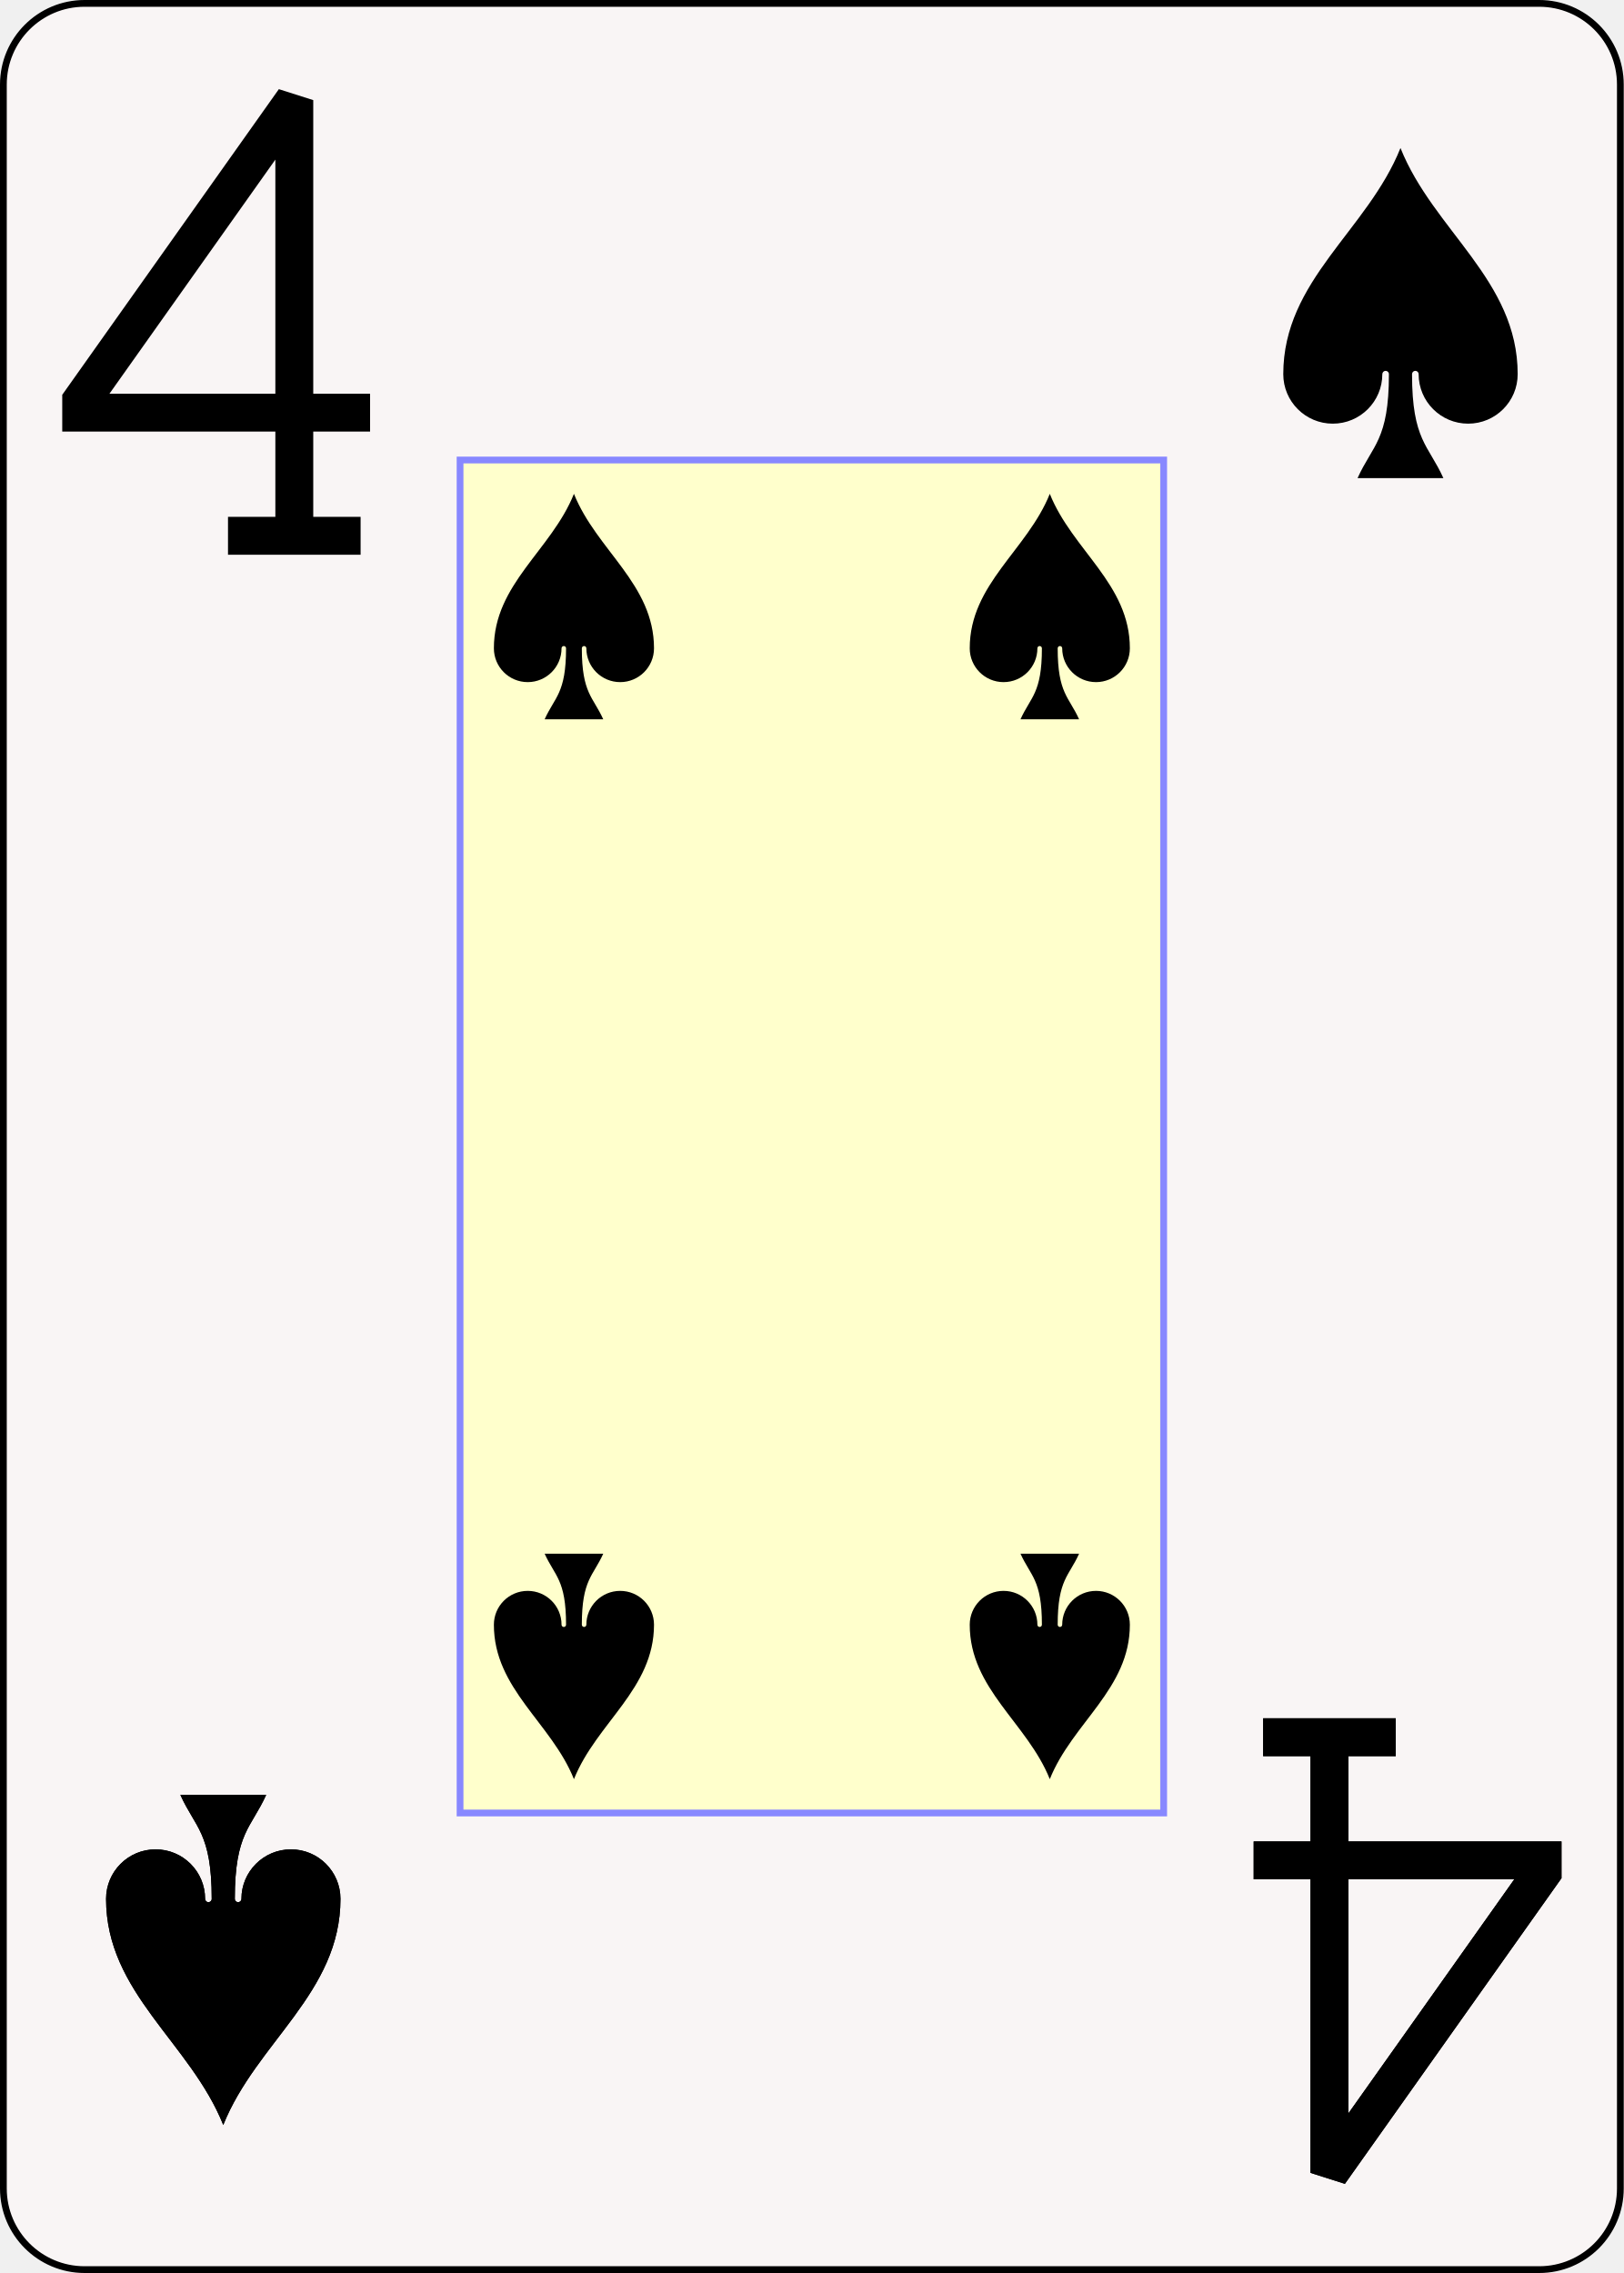
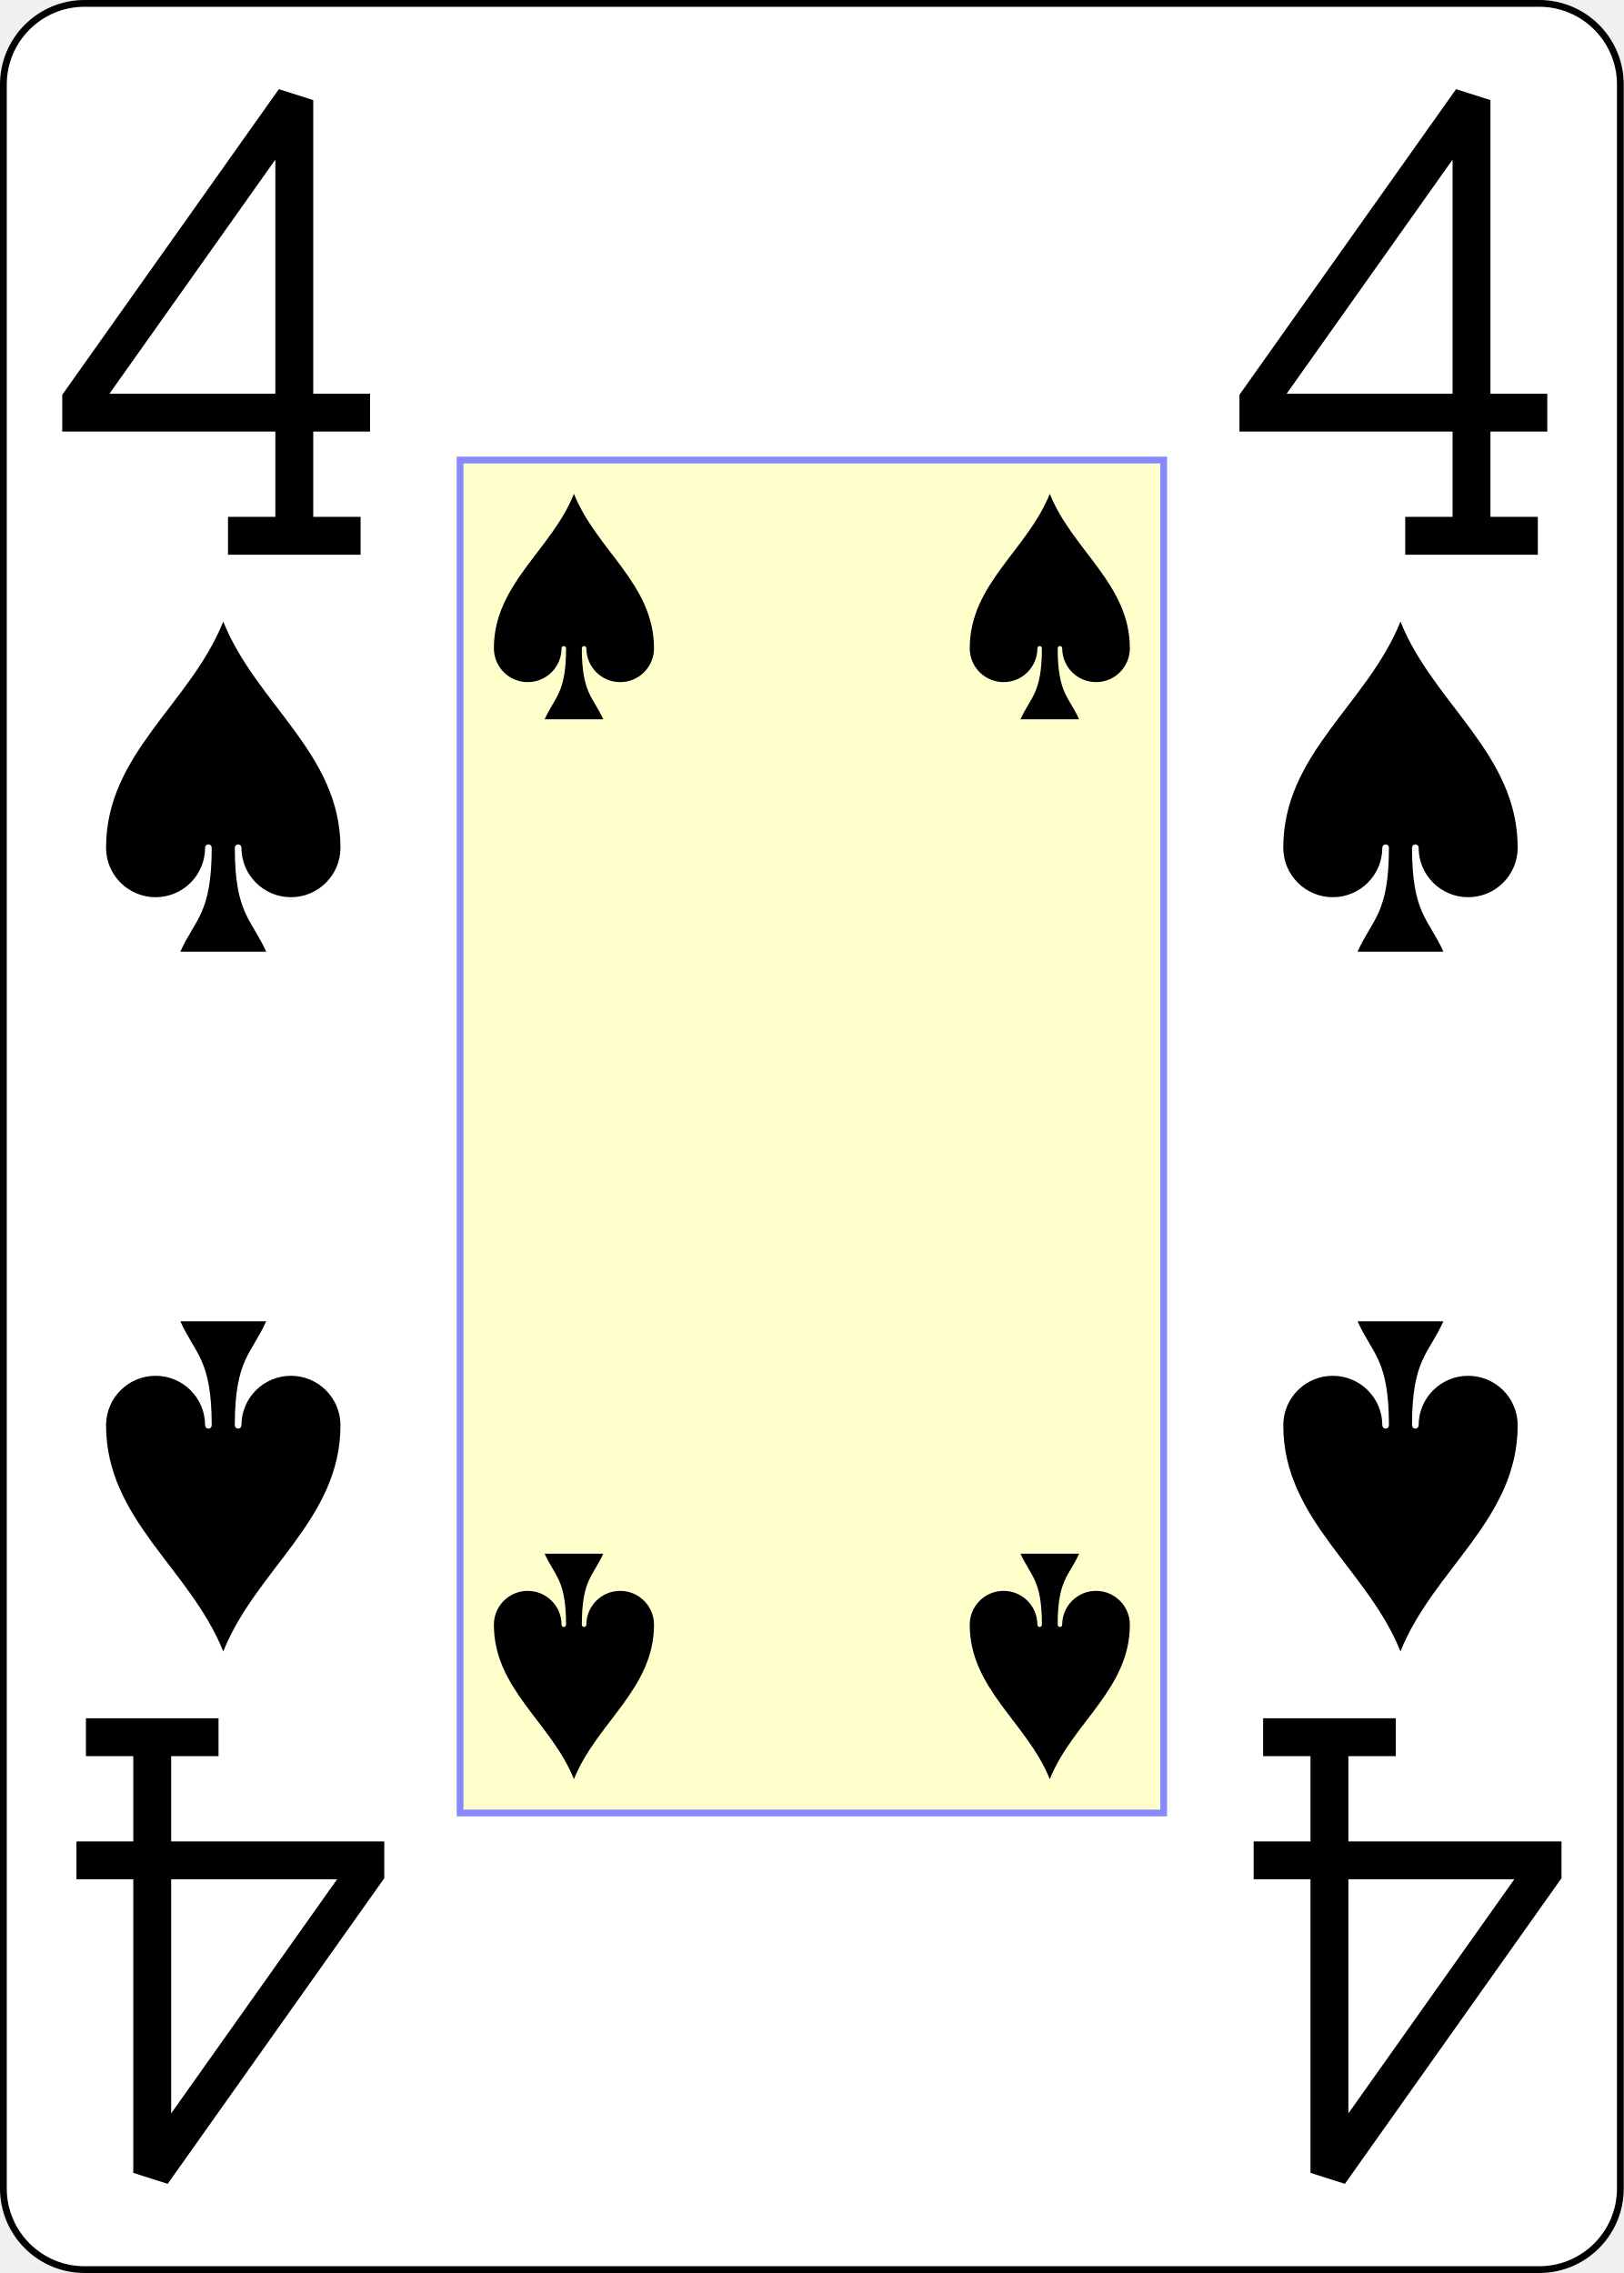
<svg xmlns="http://www.w3.org/2000/svg" xmlns:xlink="http://www.w3.org/1999/xlink" class="card" face="4S" height="3.5in" preserveAspectRatio="none" viewBox="-120 -168 240 336" width="2.5in">
-   <clipPath id="QS" clipPathUnits="objectBoundingBox">
-     <path d="M0 -0.103v1.2h0.58l-0.18 -0.5l0.18 -0.2l-0.18 -0.5z" />
-   </clipPath>
  <defs>
    <symbol id="SS4" viewBox="-600 -600 1200 1200" preserveAspectRatio="xMinYMid">
-       <rect x="-500" y="-500" width="1000" height="1000" opacity="0" />
      <path d="M0 -500C100 -250 355 -100 355 185A150 150 0 0 1 55 185A10 10 0 0 0 35 185C35 385 85 400 130 500L-130 500C-85 400 -35 385 -35 185A10 10 0 0 0 -55 185A150 150 0 0 1 -355 185C-355 -100 -100 -250 0 -500Z" fill="black" />
    </symbol>
    <symbol id="VS4" viewBox="-500 -500 1000 1000" preserveAspectRatio="xMinYMid">
      <path d="M50 460L250 460M150 460L150 -460L-300 175L-300 200L270 200" stroke="black" stroke-width="80" stroke-linecap="square" stroke-miterlimit="1.5" fill="none" />
    </symbol>
    <rect id="XS4" width="104" height="200" x="-52" y="-100" />
  </defs>
-   <rect width="239" height="335" x="-119.5" y="-167.5" rx="12" ry="12" fill="#f9f5f5" stroke="black" />
+   <rect width="239" height="335" x="-119.5" y="-167.5" rx="12" ry="12" fill="white" stroke="black" />
  <use xlink:href="#XS4" width="104" height="200" stroke="#88f" fill="#FFC" />
  <use xlink:href="#VS4" height="70" width="70" x="-122" y="-156" />
-   <use xlink:href="#SS4" height="58.558" width="58.558" x="57.721" y="-151" />
-   <use xlink:href="#SS4" height="40" width="40" x="-55.167" y="-98.334" clip-path="url(#QS)" />
-   <use xlink:href="#SS4" height="40" width="40" x="15.167" y="-98.334" clip-path="url(#QS)" />
-   <use xlink:href="#SS4" height="40" width="40" x="-55.167" y="58.334" clip-path="url(#QS)" />
-   <use xlink:href="#SS4" height="40" width="40" x="15.167" y="58.334" clip-path="url(#QS)" />
+   <use xlink:href="#VS4" height="70" width="70" x="52" y="-156" />
+   <use xlink:href="#SS4" height="58.558" width="58.558" x="-116.279" y="-81" />
+   <use xlink:href="#SS4" height="58.558" width="58.558" x="57.721" y="-81" />
+   <use xlink:href="#SS4" height="40" width="40" x="-55.167" y="-98.334" />
+   <use xlink:href="#SS4" height="40" width="40" x="15.167" y="-98.334" />
  <g transform="rotate(180)">
    <use xlink:href="#VS4" height="70" width="70" x="-122" y="-156" />
-     <use xlink:href="#SS4" height="58.558" width="58.558" x="57.721" y="-151" />
-     <use xlink:href="#VS4" height="70" width="70" x="-122" y="-156" />
-     <use xlink:href="#SS4" height="58.558" width="58.558" x="57.721" y="-151" />
-     <use xlink:href="#SS4" height="40" width="40" x="-55.167" y="-98.334" clip-path="url(#QS)" />
-     <use xlink:href="#SS4" height="40" width="40" x="15.167" y="-98.334" clip-path="url(#QS)" />
-     <use xlink:href="#SS4" height="40" width="40" x="-55.167" y="58.334" clip-path="url(#QS)" />
-     <use xlink:href="#SS4" height="40" width="40" x="15.167" y="58.334" clip-path="url(#QS)" />
+     <use xlink:href="#VS4" height="70" width="70" x="52" y="-156" />
+     <use xlink:href="#SS4" height="58.558" width="58.558" x="-116.279" y="-81" />
+     <use xlink:href="#SS4" height="58.558" width="58.558" x="57.721" y="-81" />
+     <use xlink:href="#SS4" height="40" width="40" x="-55.167" y="-98.334" />
+     <use xlink:href="#SS4" height="40" width="40" x="15.167" y="-98.334" />
  </g>
</svg>
